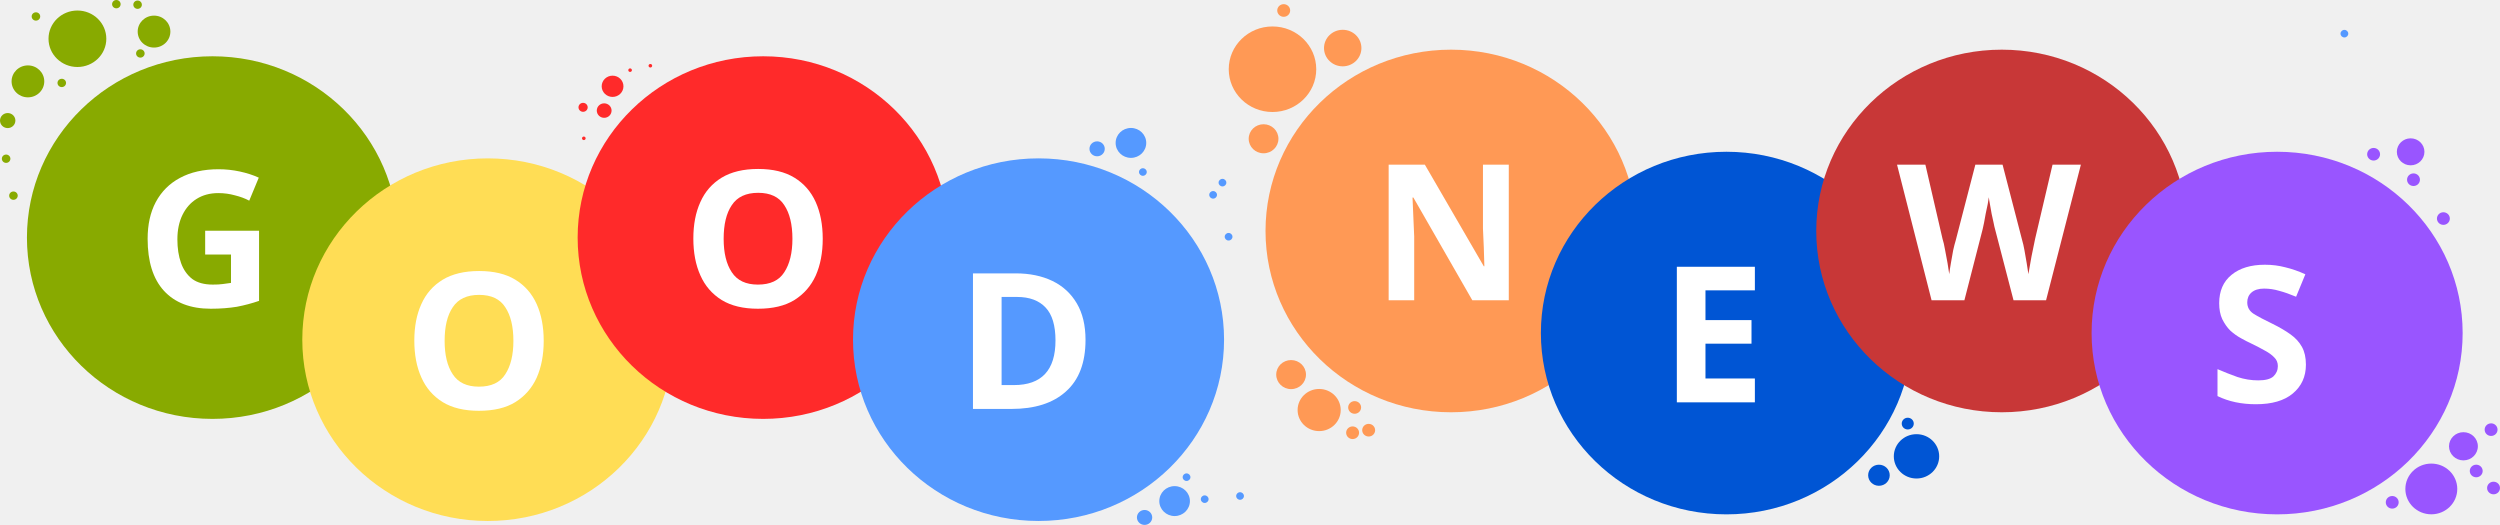
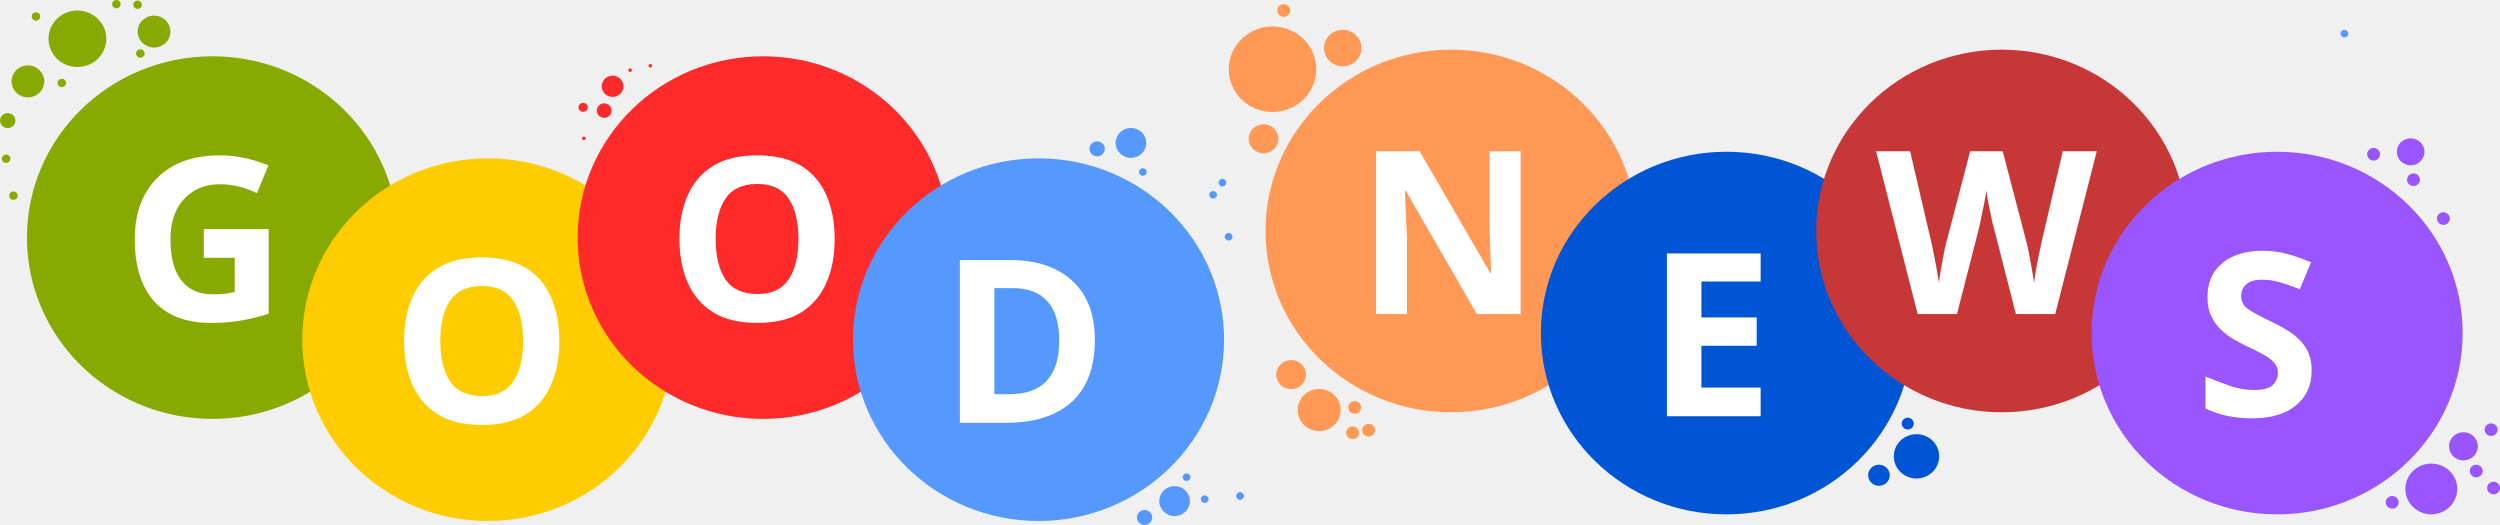
<svg xmlns="http://www.w3.org/2000/svg" width="139.171mm" height="29.221mm" viewBox="0 0 139.171 29.221" version="1.1" id="svg8">
  <defs id="defs2" />
  <g id="layer1" transform="translate(-30.20746,-55.53213)">
    <ellipse style="fill:#88aa00;fill-rule:evenodd;stroke-width:0.265" id="path10" cx="42.035" cy="68.758" rx="10.328" ry="10.093" />
-     <text xml:space="preserve" style="font-style:normal;font-variant:normal;font-weight:bold;font-stretch:normal;font-size:10.583px;line-height:1.25;font-family:sans-serif;-inkscape-font-specification:'sans-serif, Bold';font-variant-ligatures:normal;font-variant-caps:normal;font-variant-numeric:normal;font-variant-east-asian:normal;fill:#ffffff;fill-opacity:1;stroke:none;stroke-width:0.265" x="37.818" y="72.611" id="text76">
-       <tspan id="tspan74" x="37.818" y="72.611" style="font-style:normal;font-variant:normal;font-weight:bold;font-stretch:normal;font-size:10.583px;font-family:sans-serif;-inkscape-font-specification:'sans-serif, Bold';font-variant-ligatures:normal;font-variant-caps:normal;font-variant-numeric:normal;font-variant-east-asian:normal;fill:#ffffff;stroke-width:0.265">G</tspan>
+     <text xml:space="preserve" style="font-style:normal;font-variant:normal;font-weight:bold;font-stretch:normal;font-size:12.7px;line-height:1.25;font-family:sans-serif;-inkscape-font-specification:'sans-serif, Bold';font-variant-ligatures:normal;font-variant-caps:normal;font-variant-numeric:normal;font-variant-east-asian:normal;fill:#ffffff;fill-opacity:1;stroke:none;stroke-width:0.265" x="36.975" y="73.381" id="text76">
+       <tspan id="tspan74" x="36.975" y="73.381" style="font-style:normal;font-variant:normal;font-weight:bold;font-stretch:normal;font-size:12.7px;font-family:sans-serif;-inkscape-font-specification:'sans-serif, Bold';font-variant-ligatures:normal;font-variant-caps:normal;font-variant-numeric:normal;font-variant-east-asian:normal;fill:#ffffff;stroke-width:0.265">G</tspan>
    </text>
-     <g id="g150" transform="translate(-0.2086113,0.654419)">
-       <ellipse style="fill:#ffdd55;fill-rule:evenodd;stroke-width:0.265" id="path10-2" cx="57.572" cy="73.787" rx="10.328" ry="10.093" />
-       <text xml:space="preserve" style="font-style:normal;font-variant:normal;font-weight:bold;font-stretch:normal;font-size:10.583px;line-height:1.25;font-family:sans-serif;-inkscape-font-specification:'sans-serif, Bold';font-variant-ligatures:normal;font-variant-caps:normal;font-variant-numeric:normal;font-variant-east-asian:normal;fill:#ffffff;fill-opacity:1;stroke:none;stroke-width:0.265" x="52.872" y="77.639" id="text76-9">
-         <tspan id="tspan102" x="52.872" y="77.639">O</tspan>
-       </text>
-     </g>
+     <ellipse style="fill:#ffcc00;fill-rule:evenodd;stroke-width:0.265" id="path10-2" cx="57.364" cy="74.441" rx="10.328" ry="10.093" />
+     <text xml:space="preserve" style="font-style:normal;font-variant:normal;font-weight:bold;font-stretch:normal;font-size:12.7px;line-height:1.25;font-family:sans-serif;-inkscape-font-specification:'sans-serif, Bold';font-variant-ligatures:normal;font-variant-caps:normal;font-variant-numeric:normal;font-variant-east-asian:normal;fill:#ffffff;fill-opacity:1;stroke:none;stroke-width:0.265" x="51.969" y="79.064" id="text76-9">
+       <tspan id="tspan102" x="51.969" y="79.064">O</tspan>
+     </text>
    <ellipse style="fill:#ff2a2a;fill-rule:evenodd;stroke-width:0.265" id="path10-2-3" cx="72.692" cy="68.758" rx="10.328" ry="10.093" />
-     <text xml:space="preserve" style="font-style:normal;font-variant:normal;font-weight:bold;font-stretch:normal;font-size:10.583px;line-height:1.25;font-family:sans-serif;-inkscape-font-specification:'sans-serif, Bold';font-variant-ligatures:normal;font-variant-caps:normal;font-variant-numeric:normal;font-variant-east-asian:normal;fill:#ffffff;fill-opacity:1;stroke:none;stroke-width:0.265" x="68.197" y="72.611" id="text76-9-8">
-       <tspan id="tspan102-7" x="68.197" y="72.611">O</tspan>
+     <text xml:space="preserve" style="font-style:normal;font-variant:normal;font-weight:bold;font-stretch:normal;font-size:12.7px;line-height:1.25;font-family:sans-serif;-inkscape-font-specification:'sans-serif, Bold';font-variant-ligatures:normal;font-variant-caps:normal;font-variant-numeric:normal;font-variant-east-asian:normal;fill:#ffffff;fill-opacity:1;stroke:none;stroke-width:0.265" x="67.297" y="73.381" id="text76-9-8">
+       <tspan id="tspan102-7" x="67.297" y="73.381">O</tspan>
    </text>
    <ellipse style="fill:#5599ff;fill-rule:evenodd;stroke-width:0.265" id="path10-2-3-8" cx="88.021" cy="74.441" rx="10.328" ry="10.093" />
-     <text xml:space="preserve" style="font-style:normal;font-variant:normal;font-weight:bold;font-stretch:normal;font-size:10.583px;line-height:1.25;font-family:sans-serif;-inkscape-font-specification:'sans-serif, Bold';font-variant-ligatures:normal;font-variant-caps:normal;font-variant-numeric:normal;font-variant-east-asian:normal;fill:#ffffff;fill-opacity:1;stroke:none;stroke-width:0.265" x="83.419" y="78.299" id="text76-9-0">
-       <tspan id="tspan140" x="83.419" y="78.299">D</tspan>
+     <text xml:space="preserve" style="font-style:normal;font-variant:normal;font-weight:bold;font-stretch:normal;font-size:12.7px;line-height:1.25;font-family:sans-serif;-inkscape-font-specification:'sans-serif, Bold';font-variant-ligatures:normal;font-variant-caps:normal;font-variant-numeric:normal;font-variant-east-asian:normal;fill:#ffffff;fill-opacity:1;stroke:none;stroke-width:0.265" x="82.499" y="79.07" id="text76-9-0">
+       <tspan id="tspan140" x="82.499" y="79.07">D</tspan>
    </text>
    <ellipse style="fill:#ff9955;fill-rule:evenodd;stroke-width:0.265" id="path10-20" cx="110.985" cy="68.39" rx="10.328" ry="10.093" />
-     <text xml:space="preserve" style="font-style:normal;font-variant:normal;font-weight:bold;font-stretch:normal;font-size:10.583px;line-height:1.25;font-family:sans-serif;-inkscape-font-specification:'sans-serif, Bold';font-variant-ligatures:normal;font-variant-caps:normal;font-variant-numeric:normal;font-variant-east-asian:normal;fill:#ffffff;fill-opacity:1;stroke:none;stroke-width:0.265" x="106.557" y="72.248" id="text76-3">
-       <tspan id="tspan334" x="106.557" y="72.248">N</tspan>
+     <text xml:space="preserve" style="font-style:normal;font-variant:normal;font-weight:bold;font-stretch:normal;font-size:12.7px;line-height:1.25;font-family:sans-serif;-inkscape-font-specification:'sans-serif, Bold';font-variant-ligatures:normal;font-variant-caps:normal;font-variant-numeric:normal;font-variant-east-asian:normal;fill:#ffffff;fill-opacity:1;stroke:none;stroke-width:0.265" x="105.671" y="73.019" id="text76-3">
+       <tspan id="tspan334" x="105.671" y="73.019">N</tspan>
    </text>
    <ellipse style="fill:#0055d4;fill-rule:evenodd;stroke-width:0.265" id="path10-2-34" cx="126.314" cy="74.073" rx="10.328" ry="10.093" />
-     <text xml:space="preserve" style="font-style:normal;font-variant:normal;font-weight:bold;font-stretch:normal;font-size:10.583px;line-height:1.25;font-family:sans-serif;-inkscape-font-specification:'sans-serif, Bold';font-variant-ligatures:normal;font-variant-caps:normal;font-variant-numeric:normal;font-variant-east-asian:normal;fill:#ffffff;fill-opacity:1;stroke:none;stroke-width:0.265" x="122.601" y="77.931" id="text76-9-6">
-       <tspan id="tspan336" x="122.601" y="77.931">E</tspan>
+     <text xml:space="preserve" style="font-style:normal;font-variant:normal;font-weight:bold;font-stretch:normal;font-size:12.7px;line-height:1.25;font-family:sans-serif;-inkscape-font-specification:'sans-serif, Bold';font-variant-ligatures:normal;font-variant-caps:normal;font-variant-numeric:normal;font-variant-east-asian:normal;fill:#ffffff;fill-opacity:1;stroke:none;stroke-width:0.265" x="121.858" y="78.702" id="text76-9-6">
+       <tspan id="tspan336" x="121.858" y="78.702">E</tspan>
    </text>
    <ellipse style="fill:#c83737;fill-rule:evenodd;stroke-width:0.265" id="path10-2-3-5" cx="141.643" cy="68.39" rx="10.328" ry="10.093" />
-     <text xml:space="preserve" style="font-style:normal;font-variant:normal;font-weight:bold;font-stretch:normal;font-size:10.583px;line-height:1.25;font-family:sans-serif;-inkscape-font-specification:'sans-serif, Bold';font-variant-ligatures:normal;font-variant-caps:normal;font-variant-numeric:normal;font-variant-east-asian:normal;fill:#ffffff;fill-opacity:1;stroke:none;stroke-width:0.265" x="135.814" y="72.248" id="text76-9-8-4">
-       <tspan id="tspan338" x="135.814" y="72.248">W</tspan>
+     <text xml:space="preserve" style="font-style:normal;font-variant:normal;font-weight:bold;font-stretch:normal;font-size:12.7px;line-height:1.25;font-family:sans-serif;-inkscape-font-specification:'sans-serif, Bold';font-variant-ligatures:normal;font-variant-caps:normal;font-variant-numeric:normal;font-variant-east-asian:normal;fill:#ffffff;fill-opacity:1;stroke:none;stroke-width:0.265" x="134.648" y="73.019" id="text76-9-8-4">
+       <tspan id="tspan338" x="134.648" y="73.019">W</tspan>
    </text>
    <ellipse style="fill:#9955ff;fill-rule:evenodd;stroke-width:0.265" id="path10-2-3-8-6" cx="156.971" cy="74.073" rx="10.328" ry="10.093" />
-     <text xml:space="preserve" style="font-style:normal;font-variant:normal;font-weight:bold;font-stretch:normal;font-size:10.583px;line-height:1.25;font-family:sans-serif;-inkscape-font-specification:'sans-serif, Bold';font-variant-ligatures:normal;font-variant-caps:normal;font-variant-numeric:normal;font-variant-east-asian:normal;fill:#ffffff;fill-opacity:1;stroke:none;stroke-width:0.265" x="153.168" y="77.925" id="text76-9-0-7">
-       <tspan id="tspan340" x="153.168" y="77.925">S</tspan>
+     <text xml:space="preserve" style="font-style:normal;font-variant:normal;font-weight:bold;font-stretch:normal;font-size:12.7px;line-height:1.25;font-family:sans-serif;-inkscape-font-specification:'sans-serif, Bold';font-variant-ligatures:normal;font-variant-caps:normal;font-variant-numeric:normal;font-variant-east-asian:normal;fill:#ffffff;fill-opacity:1;stroke:none;stroke-width:0.265" x="152.407" y="78.696" id="text76-9-0-7">
+       <tspan id="tspan340" x="152.407" y="78.696">S</tspan>
    </text>
    <ellipse style="fill:#ff9955;fill-rule:evenodd;stroke-width:0.062" id="path10-20-8" cx="101.045" cy="59.386" rx="2.436" ry="2.381" />
    <ellipse style="fill:#ff9955;fill-rule:evenodd;stroke-width:0.027" id="path10-20-1" cx="104.954" cy="58.208" rx="1.041" ry="1.017" />
    <ellipse style="fill:#ff9955;fill-rule:evenodd;stroke-width:0.021" id="path10-20-6" cx="100.548" cy="63.257" rx="0.828" ry="0.809" />
    <ellipse style="fill:#ff9955;fill-rule:evenodd;stroke-width:0.009" id="path10-20-1-2" cx="101.669" cy="56.116" rx="0.36" ry="0.352" />
    <ellipse style="fill:#ff9955;fill-rule:evenodd;stroke-width:0.031" id="path10-20-8-1" cx="103.643" cy="78.358" rx="1.2" ry="1.173" />
    <ellipse style="fill:#ff9955;fill-rule:evenodd;stroke-width:0.021" id="path10-20-6-9" cx="102.081" cy="76.385" rx="0.828" ry="0.809" />
    <ellipse style="fill:#ff9955;fill-rule:evenodd;stroke-width:0.009" id="path10-20-1-2-8" cx="105.618" cy="78.214" rx="0.36" ry="0.352" />
    <ellipse style="fill:#ff9955;fill-rule:evenodd;stroke-width:0.009" id="path10-20-1-2-7" cx="106.399" cy="79.48" rx="0.36" ry="0.352" />
    <ellipse style="fill:#ff9955;fill-rule:evenodd;stroke-width:0.009" id="path10-20-1-2-4" cx="105.505" cy="79.622" rx="0.36" ry="0.352" />
    <ellipse style="fill:#0055d4;fill-rule:evenodd;stroke-width:0.032" id="path10-2-34-7" cx="136.896" cy="80.936" rx="1.263" ry="1.234" />
    <ellipse style="fill:#0055d4;fill-rule:evenodd;stroke-width:0.015" id="path10-2-34-4" cx="134.805" cy="81.988" rx="0.601" ry="0.587" />
    <ellipse style="fill:#0055d4;fill-rule:evenodd;stroke-width:0.009" id="path10-2-34-4-7" cx="136.409" cy="79.113" rx="0.335" ry="0.327" />
    <ellipse style="fill:#9955ff;fill-rule:evenodd;stroke-width:0.037" id="path10-2-3-8-6-2" cx="165.555" cy="82.751" rx="1.445" ry="1.412" />
    <ellipse style="fill:#9955ff;fill-rule:evenodd;stroke-width:0.021" id="path10-2-3-8-6-2-8" cx="167.343" cy="80.376" rx="0.803" ry="0.785" />
    <ellipse style="fill:#9955ff;fill-rule:evenodd;stroke-width:0.009" id="path10-2-3-8-6-2-8-7" cx="168.883" cy="79.45" rx="0.359" ry="0.351" />
    <ellipse style="fill:#9955ff;fill-rule:evenodd;stroke-width:0.009" id="path10-2-3-8-6-2-8-7-5" cx="163.379" cy="83.495" rx="0.359" ry="0.351" />
    <ellipse style="fill:#9955ff;fill-rule:evenodd;stroke-width:0.009" id="path10-2-3-8-6-2-8-7-7" cx="169.019" cy="82.699" rx="0.359" ry="0.351" />
    <ellipse style="fill:#9955ff;fill-rule:evenodd;stroke-width:0.009" id="path10-2-3-8-6-2-8-7-4" cx="168.055" cy="81.751" rx="0.359" ry="0.351" />
    <ellipse style="fill:#9955ff;fill-rule:evenodd;stroke-width:0.02" id="path10-2-3-8-6-2-84" cx="164.404" cy="63.984" rx="0.768" ry="0.751" />
    <ellipse style="fill:#9955ff;fill-rule:evenodd;stroke-width:0.009" id="path10-2-3-8-6-2-8-7-0" cx="162.342" cy="64.119" rx="0.359" ry="0.351" />
    <ellipse style="fill:#9955ff;fill-rule:evenodd;stroke-width:0.009" id="path10-2-3-8-6-2-8-7-01" cx="164.563" cy="65.536" rx="0.359" ry="0.351" />
    <ellipse style="fill:#9955ff;fill-rule:evenodd;stroke-width:0.009" id="path10-2-3-8-6-2-8-7-56" cx="166.227" cy="67.699" rx="0.359" ry="0.351" />
    <ellipse style="fill:#88aa00;fill-rule:evenodd;stroke-width:0.041" id="path10-3" cx="34.517" cy="57.69" rx="1.609" ry="1.572" />
    <ellipse style="fill:#88aa00;fill-rule:evenodd;stroke-width:0.023" id="path10-3-7" cx="31.762" cy="60.062" rx="0.91" ry="0.889" />
    <ellipse style="fill:#88aa00;fill-rule:evenodd;stroke-width:0.011" id="path10-3-7-4" cx="30.636" cy="62.244" rx="0.428" ry="0.419" />
    <ellipse style="fill:#88aa00;fill-rule:evenodd;stroke-width:0.023" id="path10-3-7-3" cx="38.782" cy="57.291" rx="0.91" ry="0.889" />
    <ellipse style="fill:#88aa00;fill-rule:evenodd;stroke-width:0.006" id="path10-3-7-4-1" cx="33.646" cy="60.149" rx="0.238" ry="0.232" />
    <ellipse style="fill:#88aa00;fill-rule:evenodd;stroke-width:0.006" id="path10-3-7-4-1-4" cx="32.208" cy="56.449" rx="0.238" ry="0.232" />
    <ellipse style="fill:#88aa00;fill-rule:evenodd;stroke-width:0.006" id="path10-3-7-4-1-1" cx="38.021" cy="58.508" rx="0.238" ry="0.232" />
    <ellipse style="fill:#88aa00;fill-rule:evenodd;stroke-width:0.006" id="path10-3-7-4-1-2" cx="36.685" cy="55.764" rx="0.238" ry="0.232" />
    <ellipse style="fill:#88aa00;fill-rule:evenodd;stroke-width:0.006" id="path10-3-7-4-1-0" cx="37.867" cy="55.794" rx="0.238" ry="0.232" />
    <ellipse style="fill:#88aa00;fill-rule:evenodd;stroke-width:0.006" id="path10-3-7-4-1-43" cx="30.956" cy="66.424" rx="0.238" ry="0.232" />
    <ellipse style="fill:#88aa00;fill-rule:evenodd;stroke-width:0.006" id="path10-3-7-4-1-14" cx="30.548" cy="64.368" rx="0.238" ry="0.232" />
    <ellipse style="fill:#ff2a2a;fill-rule:evenodd;stroke-width:0.016" id="path10-2-3-3" cx="64.308" cy="60.336" rx="0.606" ry="0.592" />
    <ellipse style="fill:#ff2a2a;fill-rule:evenodd;stroke-width:0.011" id="path10-2-3-3-8" cx="63.841" cy="61.688" rx="0.412" ry="0.403" />
    <ellipse style="fill:#ff2a2a;fill-rule:evenodd;stroke-width:0.007" id="path10-2-3-3-8-1" cx="62.667" cy="61.507" rx="0.256" ry="0.25" />
    <ellipse style="fill:#ff2a2a;fill-rule:evenodd;stroke-width:0.003" id="path10-2-3-3-8-1-7" cx="62.708" cy="63.232" rx="0.101" ry="0.099" />
    <ellipse style="fill:#ff2a2a;fill-rule:evenodd;stroke-width:0.003" id="path10-2-3-3-8-1-7-5" cx="66.412" cy="59.192" rx="0.101" ry="0.099" />
    <ellipse style="fill:#ff2a2a;fill-rule:evenodd;stroke-width:0.003" id="path10-2-3-3-8-1-7-5-4" cx="65.284" cy="59.438" rx="0.101" ry="0.099" />
    <ellipse style="fill:#5599ff;fill-rule:evenodd;stroke-width:0.022" id="path10-2-3-8-64" cx="93.165" cy="63.488" rx="0.852" ry="0.833" />
    <ellipse style="fill:#5599ff;fill-rule:evenodd;stroke-width:0.022" id="path10-2-3-8-64-9" cx="95.596" cy="83.427" rx="0.852" ry="0.833" />
    <ellipse style="fill:#5599ff;fill-rule:evenodd;stroke-width:0.011" id="path10-2-3-8-64-9-5" cx="93.924" cy="84.337" rx="0.426" ry="0.416" />
    <ellipse style="fill:#5599ff;fill-rule:evenodd;stroke-width:0.011" id="path10-2-3-8-64-9-5-8" cx="91.282" cy="63.817" rx="0.426" ry="0.416" />
    <ellipse style="fill:#5599ff;fill-rule:evenodd;stroke-width:0.006" id="path10-2-3-8-64-9-5-8-0" cx="96.261" cy="82.096" rx="0.216" ry="0.211" />
    <ellipse style="fill:#5599ff;fill-rule:evenodd;stroke-width:0.006" id="path10-2-3-8-64-9-5-8-0-1" cx="99.239" cy="83.144" rx="0.216" ry="0.211" />
    <ellipse style="fill:#5599ff;fill-rule:evenodd;stroke-width:0.006" id="path10-2-3-8-64-9-5-8-0-1-0" cx="160.716" cy="57.406" rx="0.216" ry="0.211" />
    <ellipse style="fill:#5599ff;fill-rule:evenodd;stroke-width:0.006" id="path10-2-3-8-64-9-5-8-0-1-02" cx="97.271" cy="83.32" rx="0.216" ry="0.211" />
    <ellipse style="fill:#5599ff;fill-rule:evenodd;stroke-width:0.006" id="path10-2-3-8-64-9-5-8-0-1-5" cx="93.83" cy="65.108" rx="0.216" ry="0.211" />
    <ellipse style="fill:#5599ff;fill-rule:evenodd;stroke-width:0.006" id="path10-2-3-8-64-9-5-8-0-1-9" cx="98.26" cy="65.699" rx="0.216" ry="0.211" />
    <ellipse style="fill:#5599ff;fill-rule:evenodd;stroke-width:0.006" id="path10-2-3-8-64-9-5-8-0-1-8" cx="97.74" cy="66.379" rx="0.216" ry="0.211" />
    <ellipse style="fill:#5599ff;fill-rule:evenodd;stroke-width:0.006" id="path10-2-3-8-64-9-5-8-0-1-4" cx="98.601" cy="68.711" rx="0.216" ry="0.211" />
  </g>
</svg>
